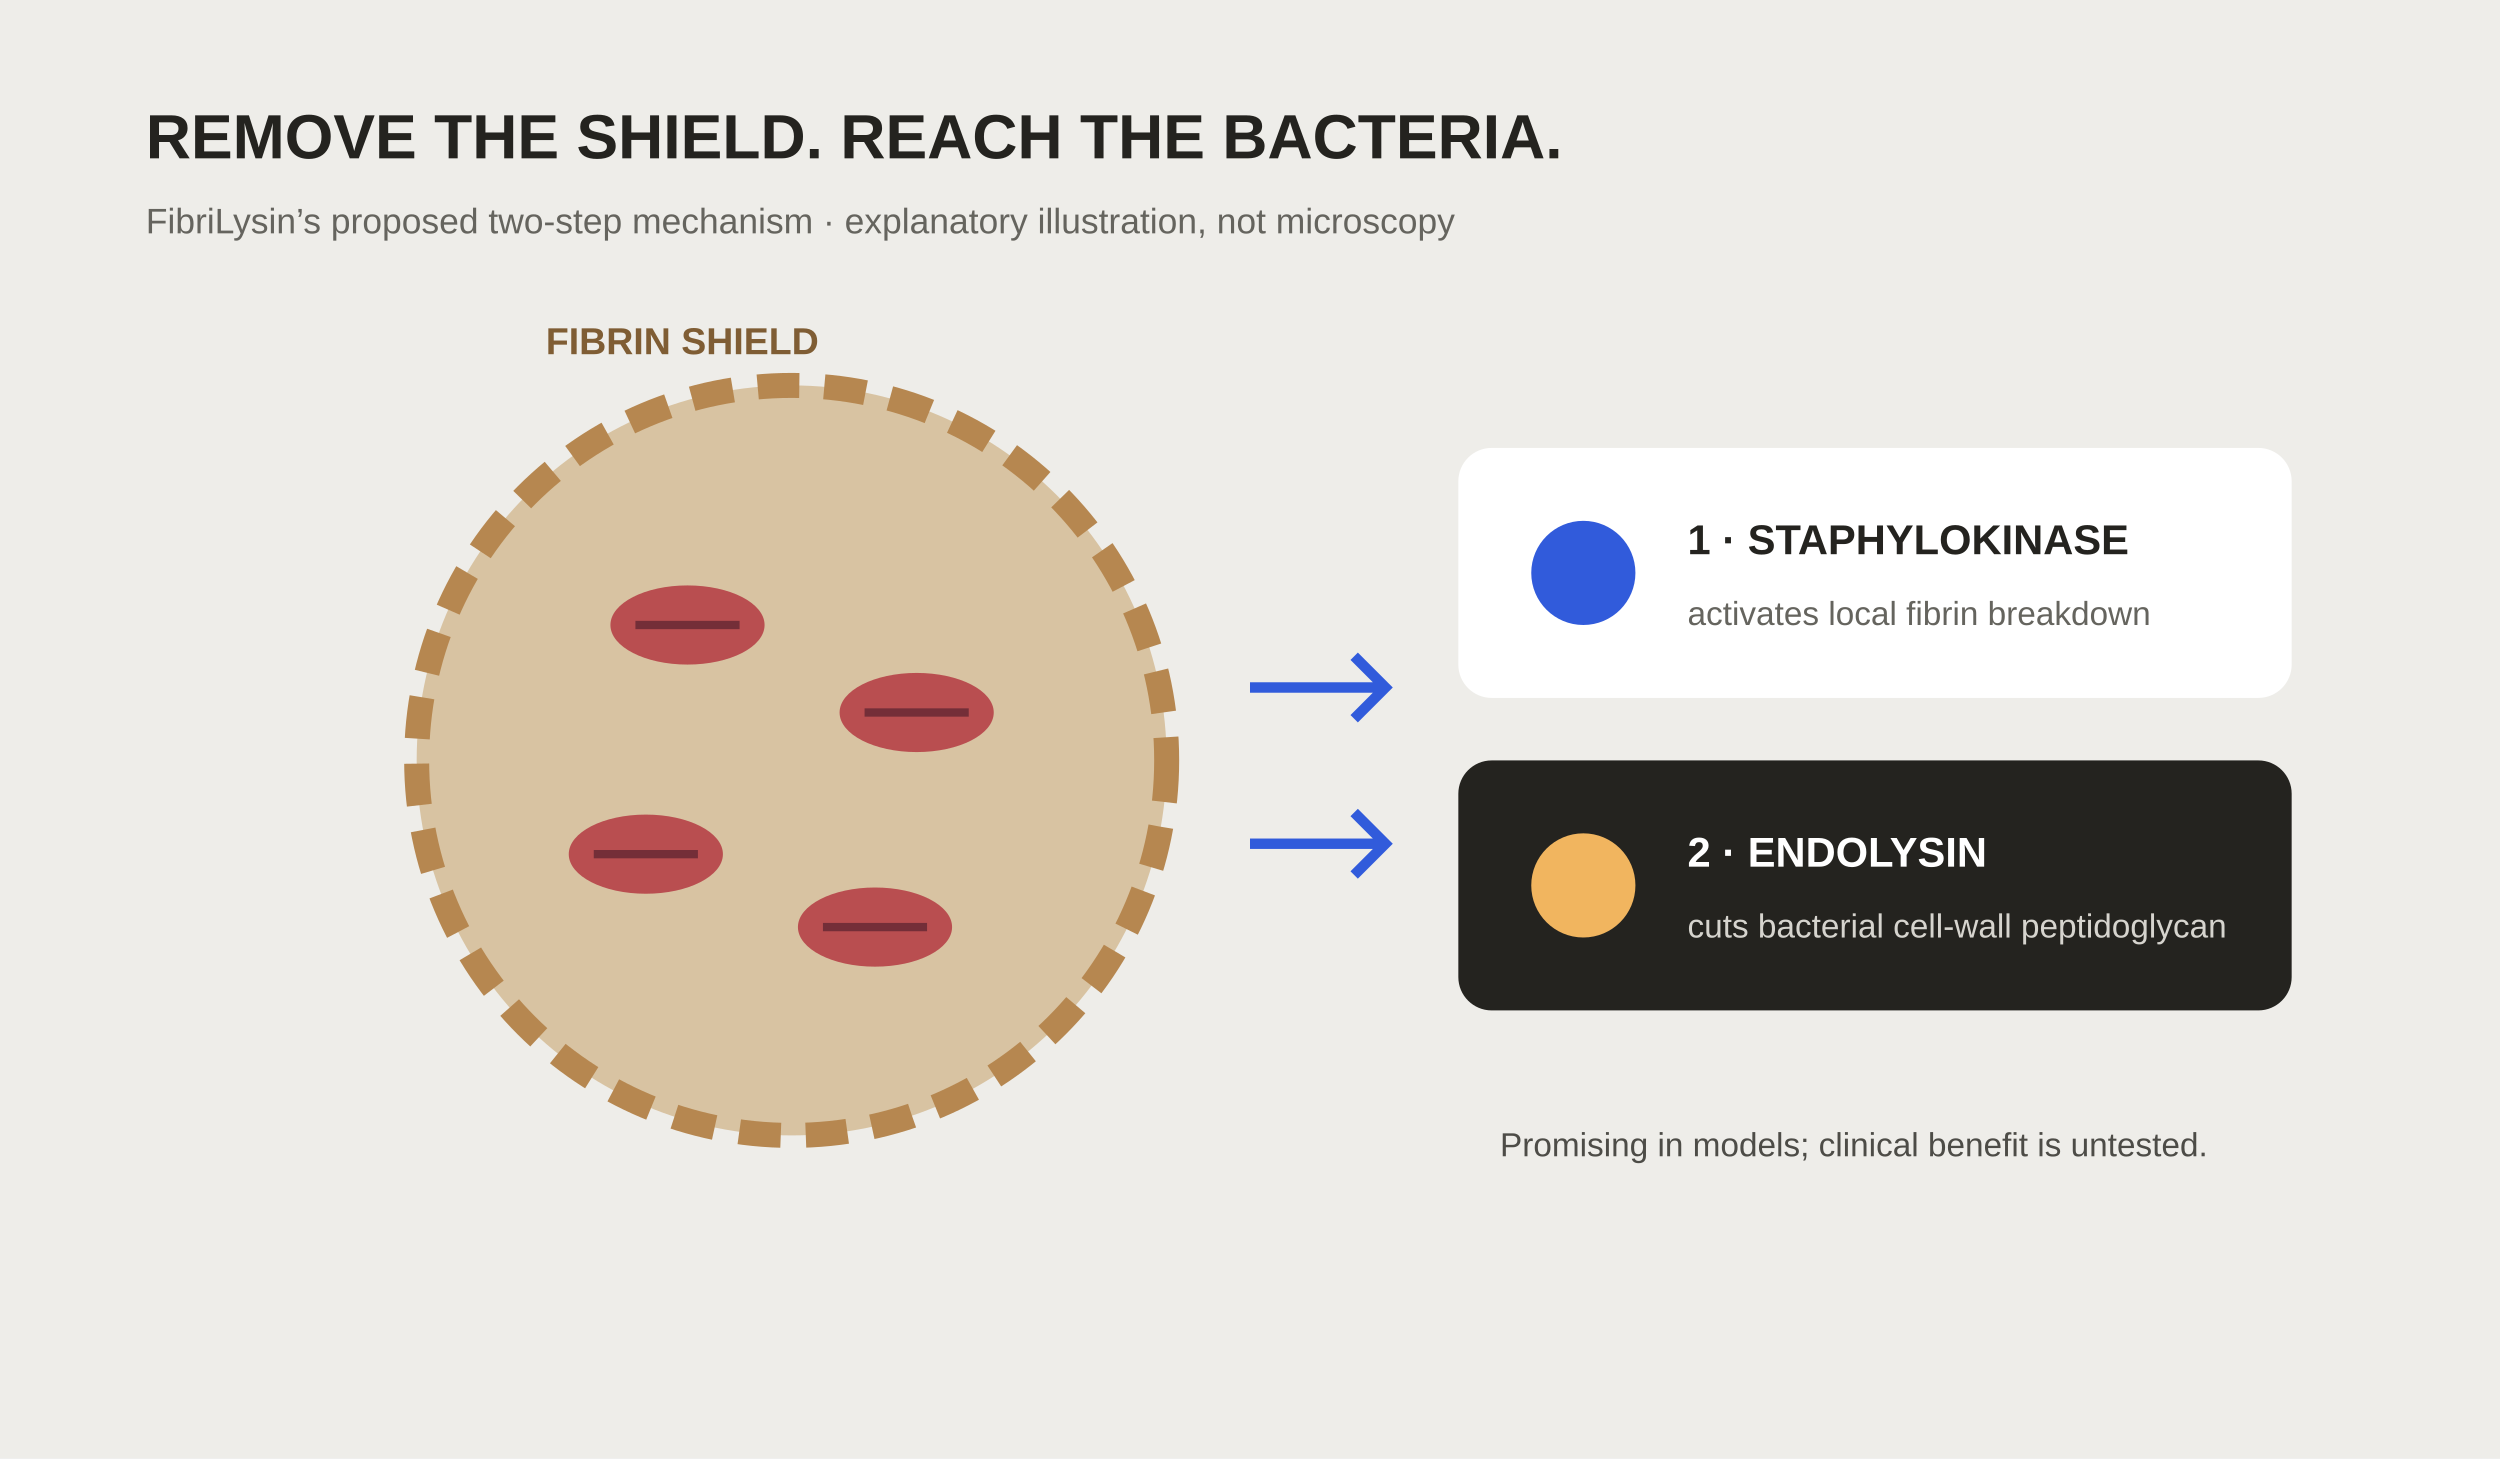
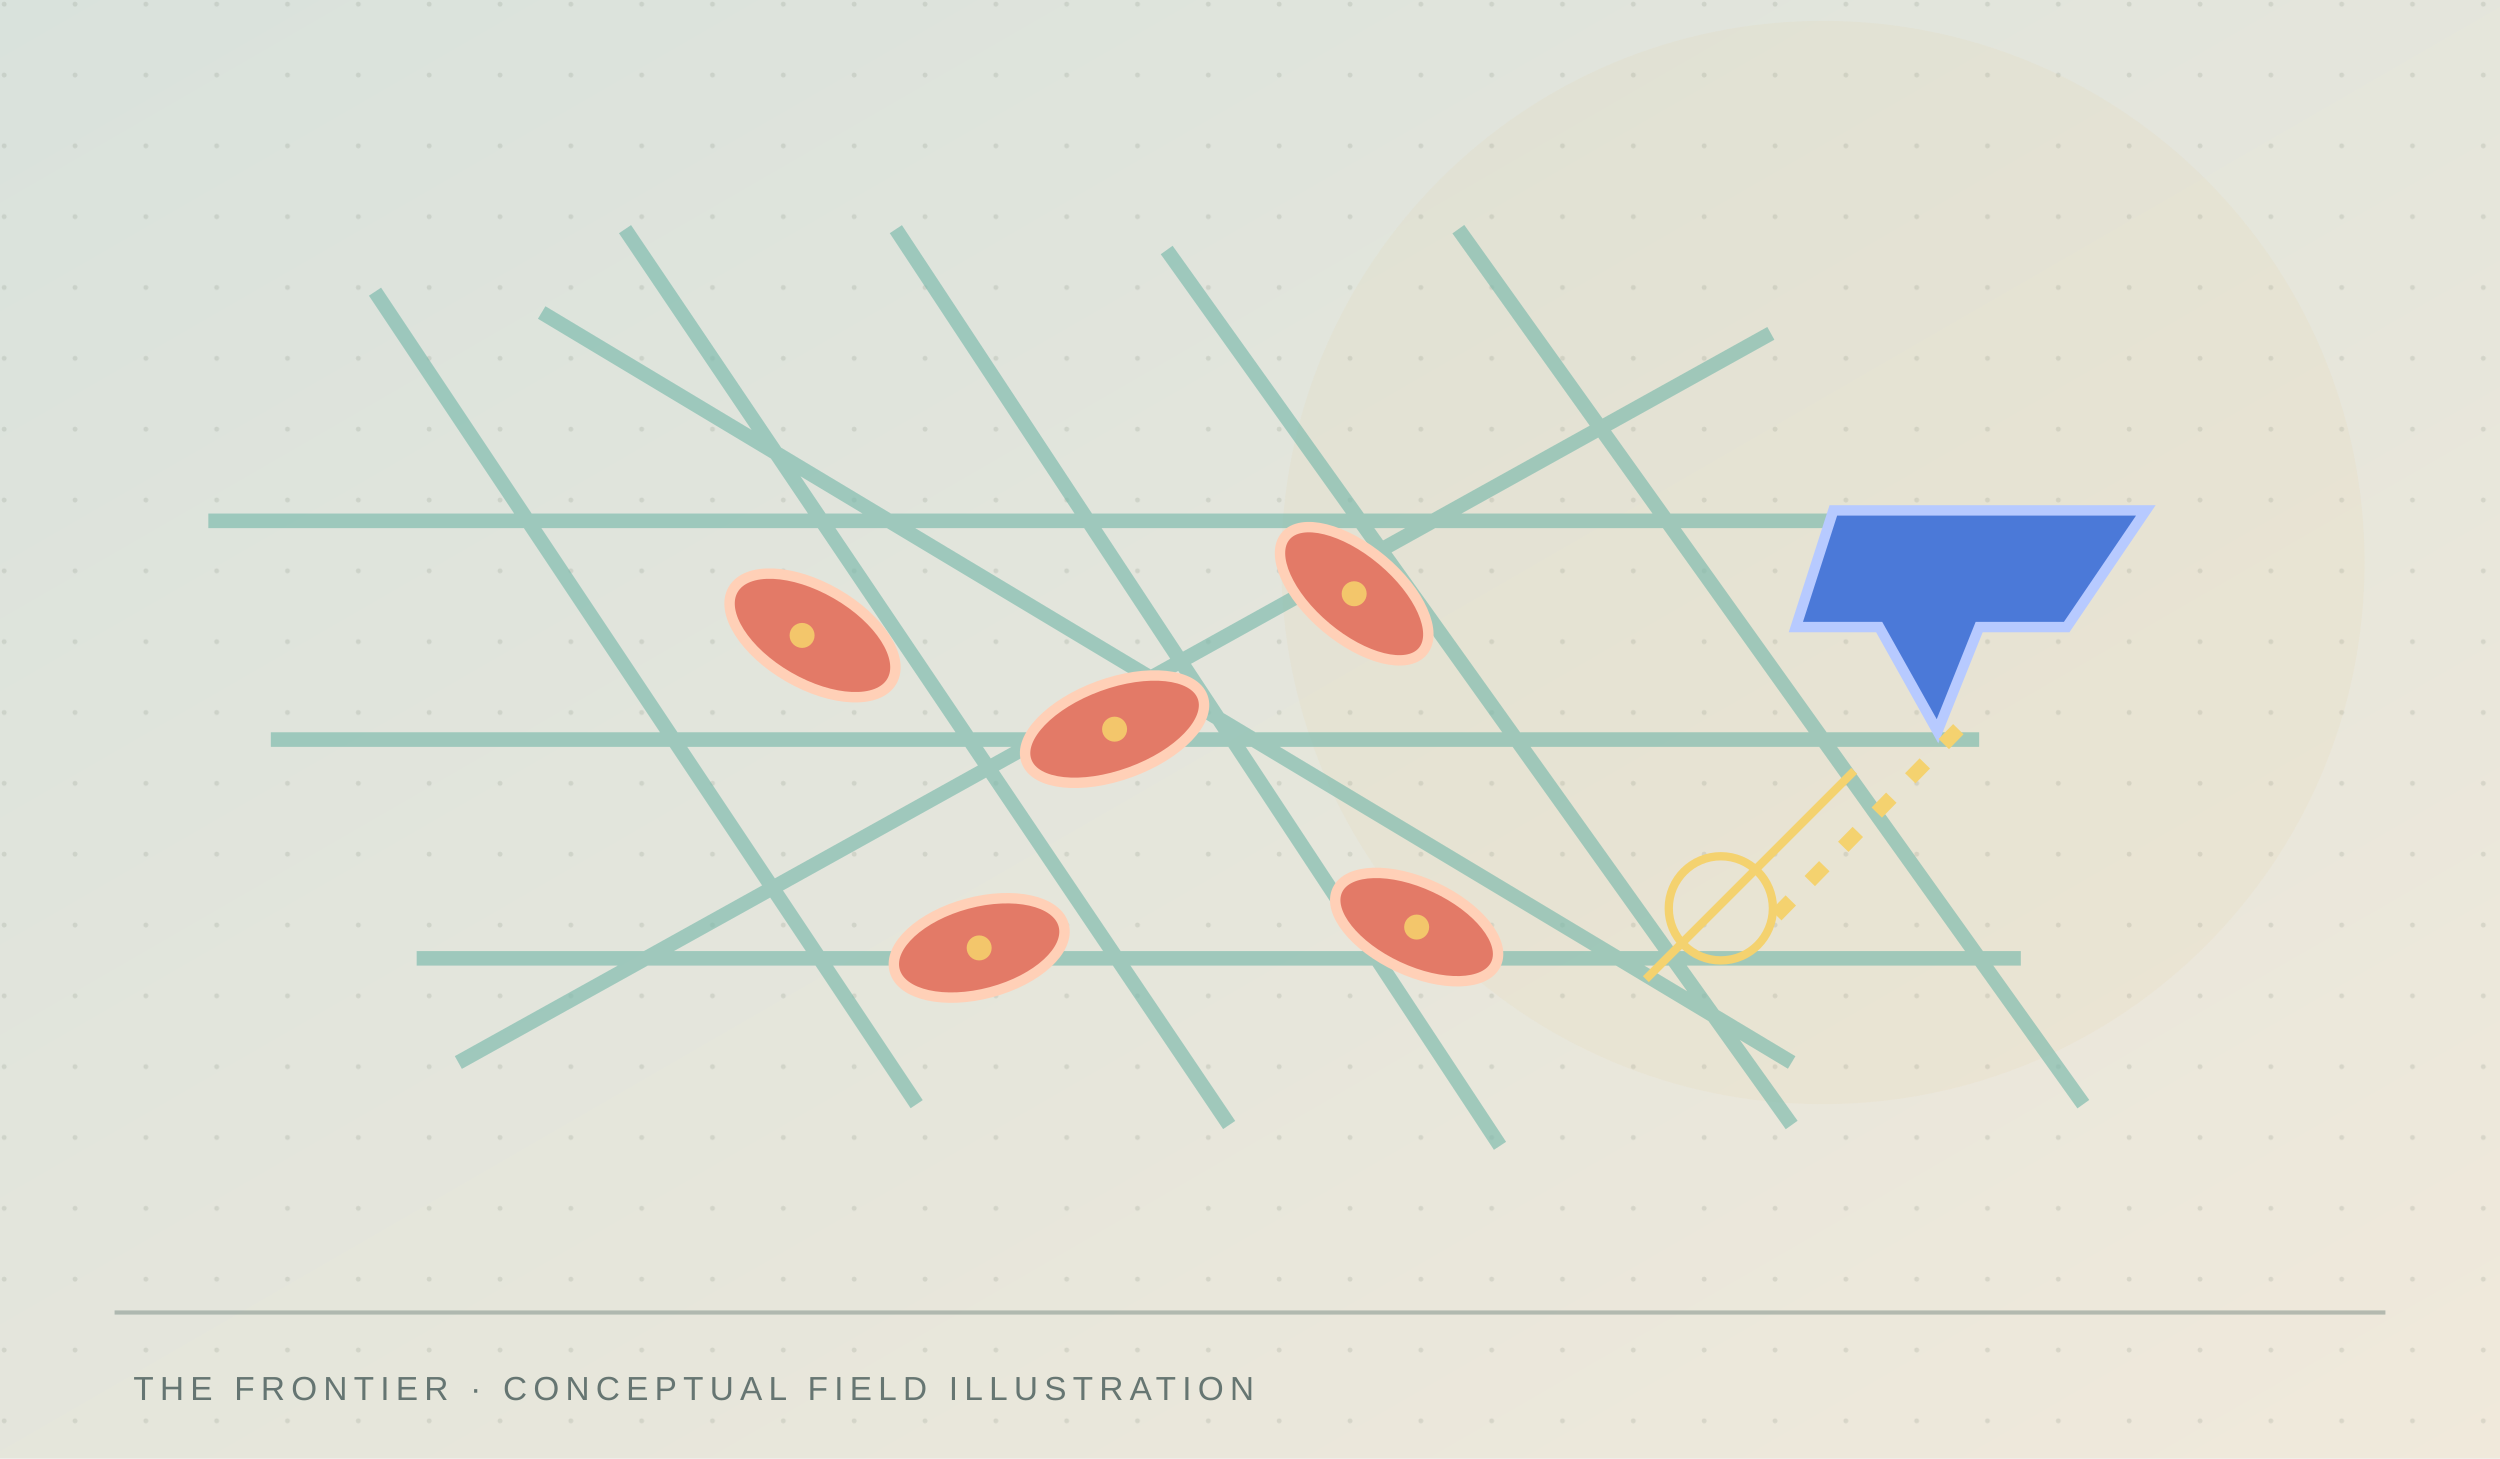
- <svg xmlns="http://www.w3.org/2000/svg" viewBox="0 0 1200 700" role="img" aria-labelledby="title desc">
-   <rect width="1200" height="700" fill="#eeede9" />
-   <text x="70" y="76" font-family="Arial,sans-serif" font-size="30" font-weight="700" fill="#24231f">REMOVE THE SHIELD. REACH THE BACTERIA.</text>
-   <text x="70" y="112" font-family="Arial,sans-serif" font-size="17" fill="#65645e">FibriLysin’s proposed two-step mechanism · explanatory illustration, not microscopy</text>
-   <g font-family="Arial,sans-serif">
-     <circle cx="380" cy="365" r="180" fill="#d8c3a2" stroke="#b68750" stroke-width="12" stroke-dasharray="20 12" />
-     <text x="262" y="170" font-size="18" font-weight="700" fill="#7f5d34">FIBRIN SHIELD</text>
-     <g fill="#b94e50">
-       <ellipse cx="330" cy="300" rx="37" ry="19" />
-       <ellipse cx="440" cy="342" rx="37" ry="19" />
-       <ellipse cx="310" cy="410" rx="37" ry="19" />
-       <ellipse cx="420" cy="445" rx="37" ry="19" />
-     </g>
-     <g stroke="#742e38" stroke-width="4">
-       <path d="M305 300h50M415 342h50M285 410h50M395 445h50" />
-     </g>
-     <rect x="700" y="215" width="400" height="120" rx="16" fill="#fff" />
-     <circle cx="760" cy="275" r="25" fill="#315bdb" />
-     <text x="810" y="266" font-size="20" font-weight="700" fill="#24231f">1 · STAPHYLOKINASE</text>
-     <text x="810" y="300" font-size="16" fill="#65645e">activates local fibrin breakdown</text>
-     <rect x="700" y="365" width="400" height="120" rx="16" fill="#24231f" />
-     <circle cx="760" cy="425" r="25" fill="#f1b55f" />
-     <text x="810" y="416" font-size="20" font-weight="700" fill="#fff">2 · ENDOLYSIN</text>
-     <text x="810" y="450" font-size="16" fill="#d6d4ce">cuts bacterial cell-wall peptidoglycan</text>
-     <path d="M600 330h65m-15-15 15 15-15 15M600 405h65m-15-15 15 15-15 15" fill="none" stroke="#315bdb" stroke-width="5" />
-     <text x="720" y="555" font-size="16" fill="#4d4c47">Promising in models; clinical benefit is untested.</text>
+ <svg xmlns="http://www.w3.org/2000/svg" width="1200" height="700" viewBox="0 0 1200 700" role="img" aria-labelledby="title desc">
+   <defs>
+     <linearGradient id="bg" x1="0" y1="0" x2="1" y2="1">
+       <stop stop-color="#d9e2dc" />
+       <stop offset="1" stop-color="#f0e9db" />
+     </linearGradient>
+     <pattern id="grain" width="34" height="34" patternUnits="userSpaceOnUse">
+       <circle cx="2" cy="2" r="1.2" fill="#7b8676" opacity=".18" />
+     </pattern>
+   </defs>
+   <rect width="1200" height="700" fill="url(#bg)" />
+   <rect width="1200" height="700" fill="url(#grain)" />
+   <circle cx="875" cy="270" r="260" fill="#e1b766" opacity=".07" />
+   <g stroke="#79b9ab" stroke-width="7" opacity=".65">
+     <path d="M180 140l260 390M300 110l290 430M430 110l290 440M560 120l300 420M700 110l300 420M100 250l840 0M130 355l820 0M200 460l770 0M260 150l600 360M850 160L220 510" />
  </g>
+   <g fill="#e37a67" stroke="#ffd0b7" stroke-width="5">
+     <ellipse cx="390" cy="305" rx="44" ry="23" transform="rotate(30 390 305)" />
+     <ellipse cx="535" cy="350" rx="45" ry="22" transform="rotate(-20 535 350)" />
+     <ellipse cx="650" cy="285" rx="43" ry="21" transform="rotate(40 650 285)" />
+     <ellipse cx="470" cy="455" rx="42" ry="22" transform="rotate(-15 470 455)" />
+     <ellipse cx="680" cy="445" rx="42" ry="21" transform="rotate(25 680 445)" />
+   </g>
+   <g fill="#f3c66b">
+     <circle cx="385" cy="305" r="6" />
+     <circle cx="535" cy="350" r="6" />
+     <circle cx="650" cy="285" r="6" />
+     <circle cx="470" cy="455" r="6" />
+     <circle cx="680" cy="445" r="6" />
+   </g>
+   <path d="M880 245l150 0-38 56h-42l-20 50-28-50h-40Z" fill="#4b79d8" stroke="#b7caff" stroke-width="5" />
+   <path d="M940 350l-90 92" stroke="#f4d26f" stroke-width="7" stroke-dasharray="10 13" />
+   <path d="M790 470l100-100" stroke="#f4d26f" stroke-width="4" />
+   <circle cx="826" cy="436" r="25" fill="none" stroke="#f4d26f" stroke-width="4" />
+   <path d="M55 630H1145" stroke="#6c817b" stroke-width="2" opacity=".45" />
+   <text x="64" y="672" fill="#495d5a" opacity=".82" font-family="Arial,sans-serif" font-size="16" letter-spacing="3">THE FRONTIER · CONCEPTUAL FIELD ILLUSTRATION</text>
</svg>
